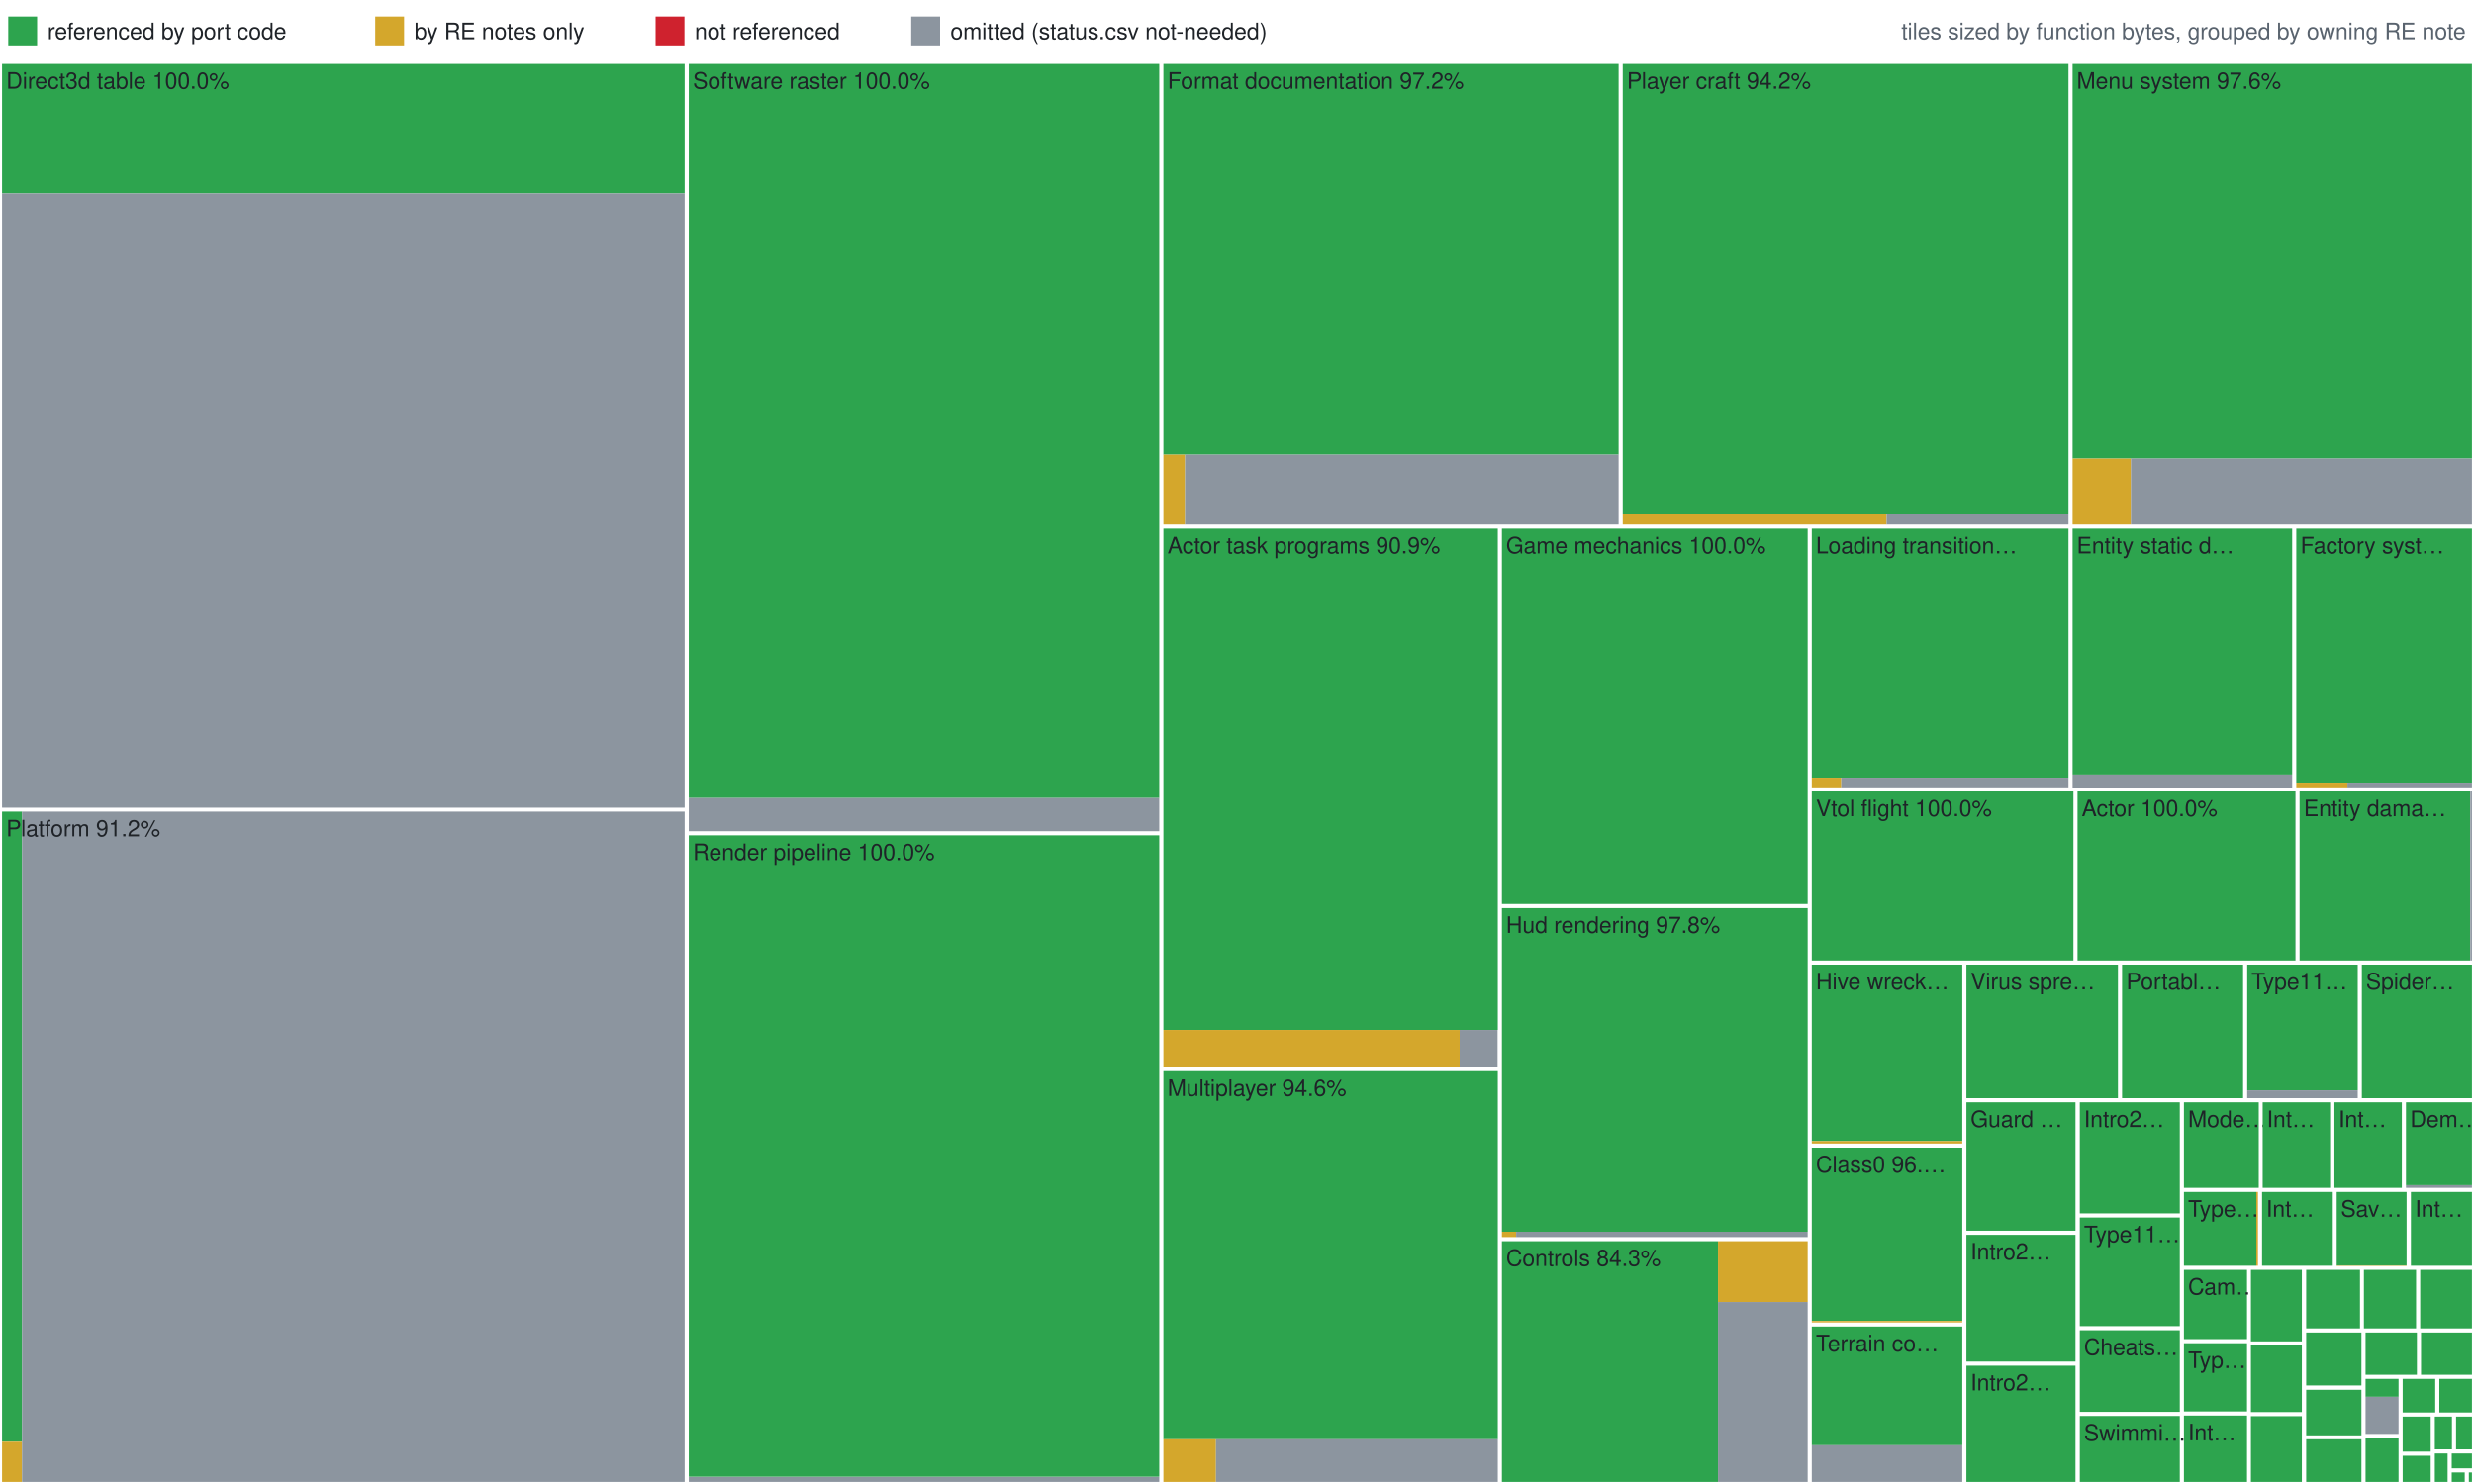
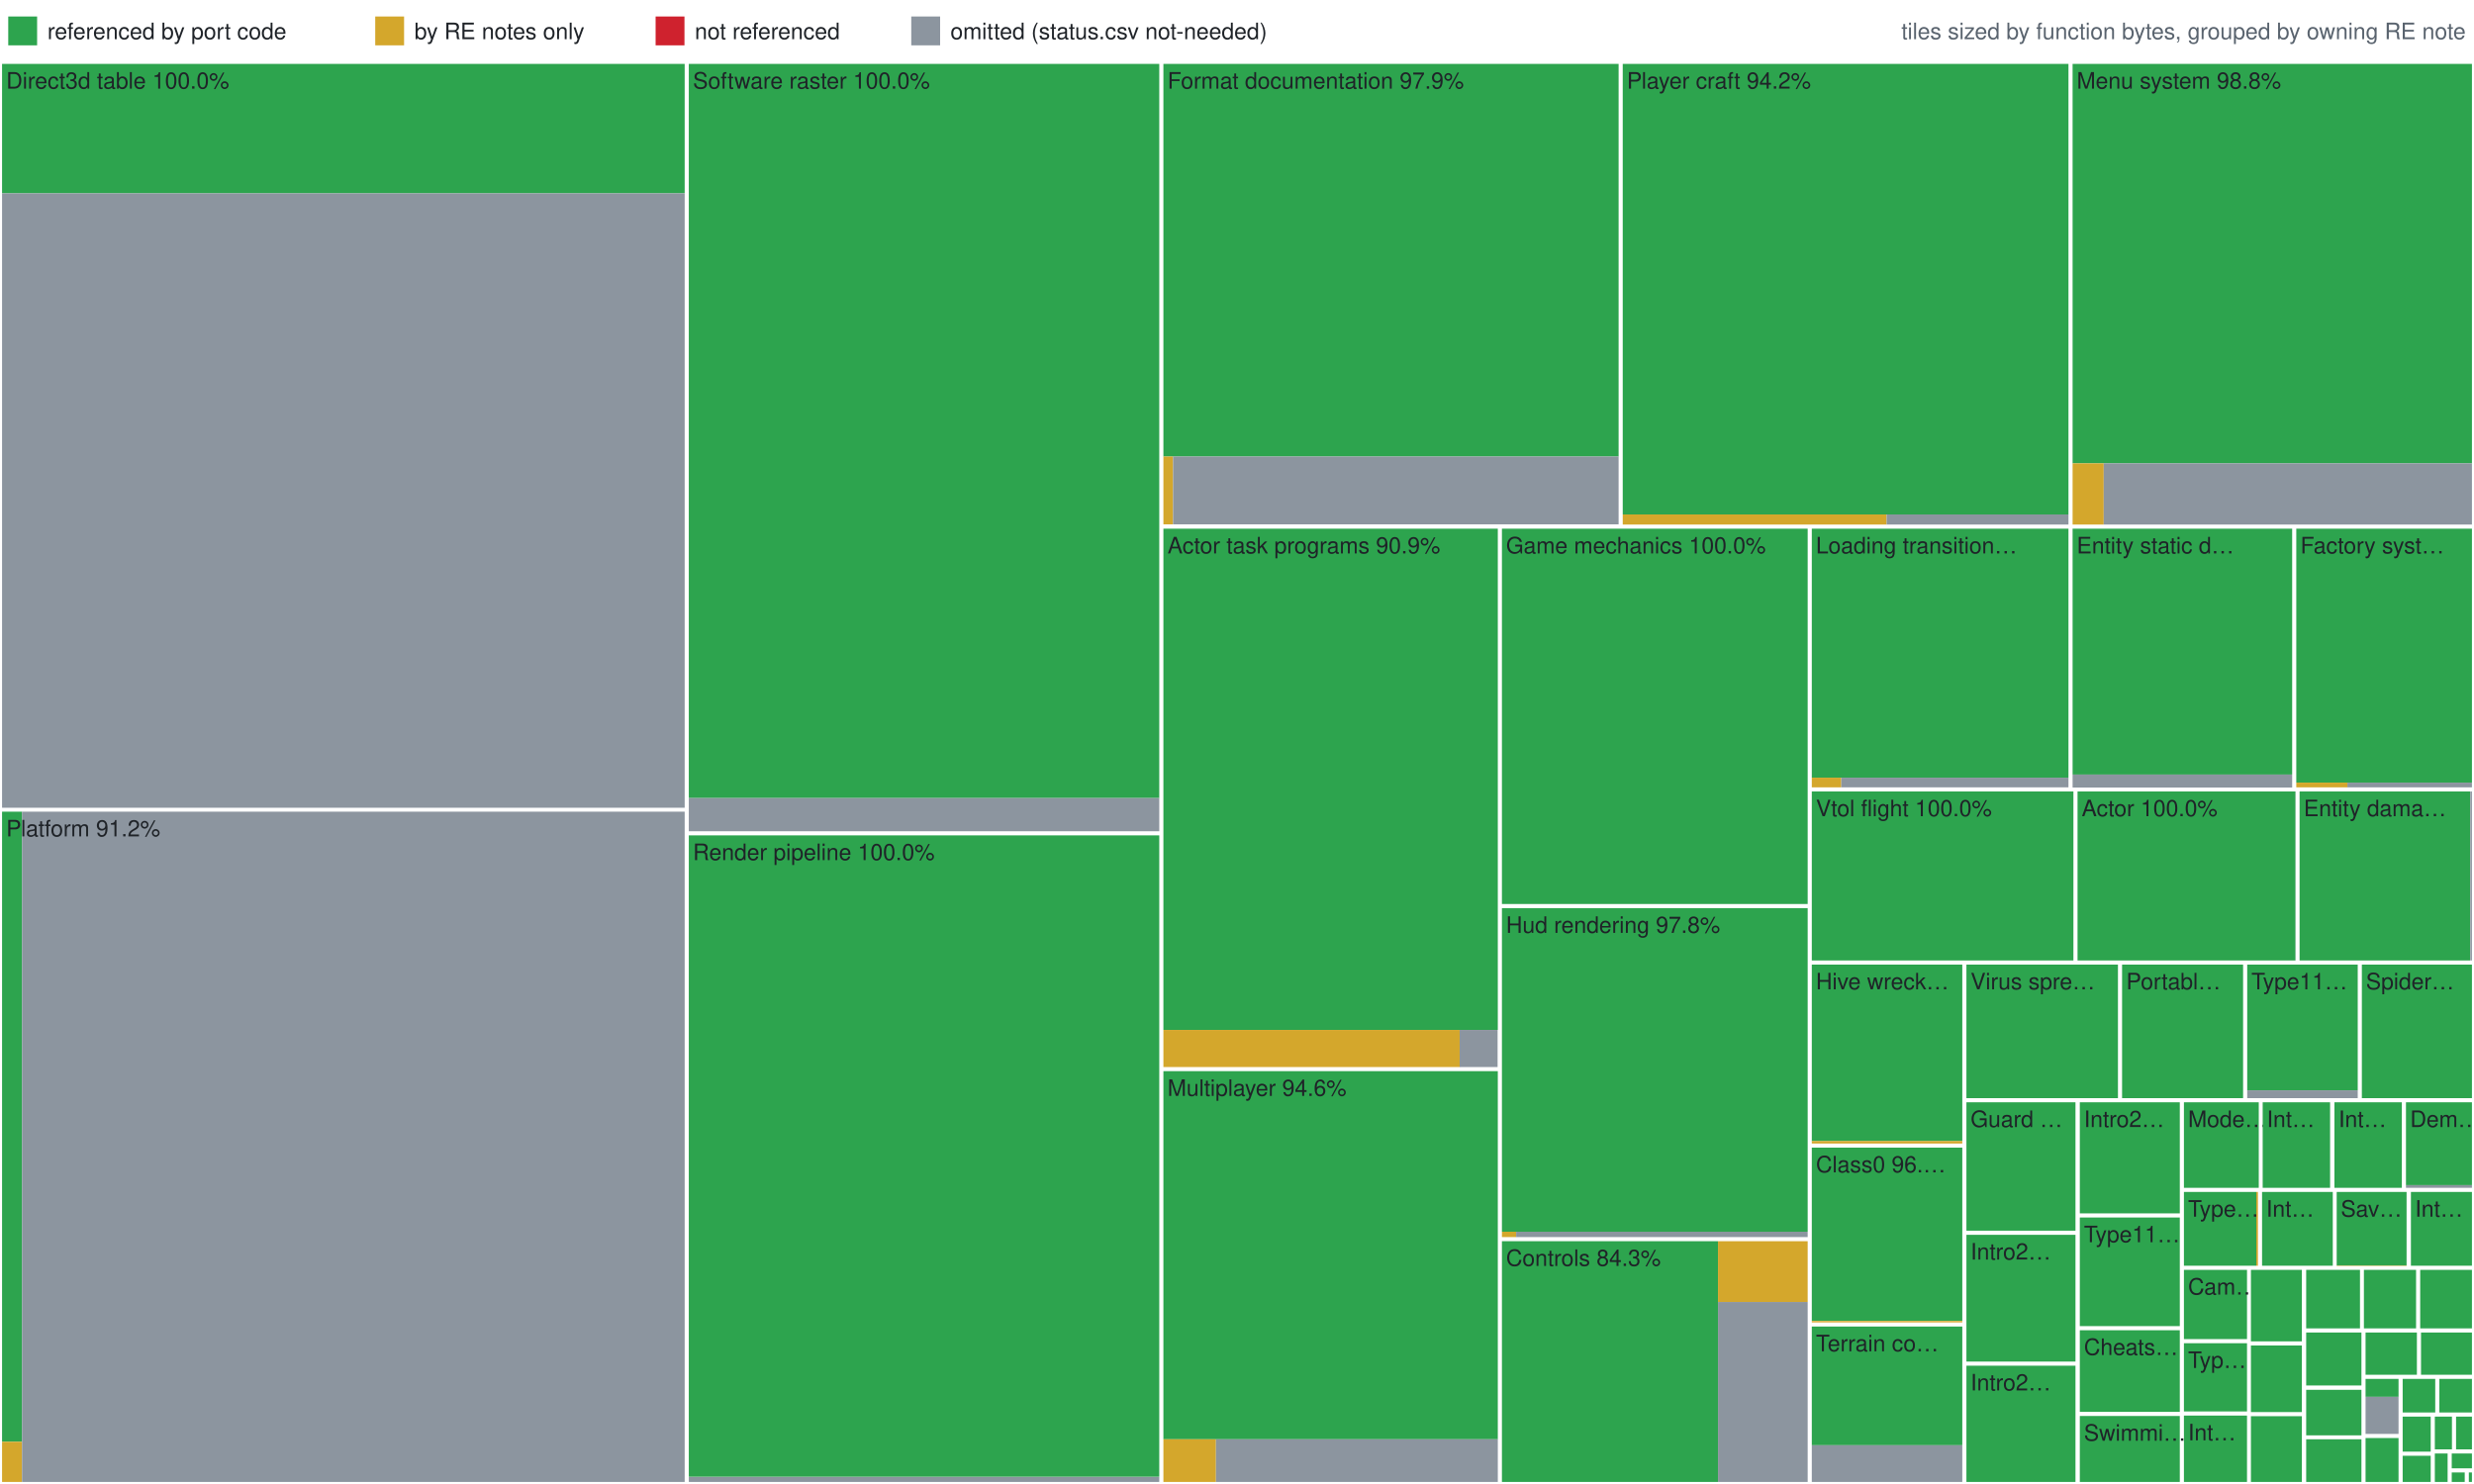
<svg xmlns="http://www.w3.org/2000/svg" width="1200" height="720" viewBox="0 0 1200 720" font-family="Segoe UI, Helvetica, Arial, sans-serif" font-size="11">
  <rect width="1200" height="720" fill="#ffffff" />
  <rect x="4" y="8" width="14" height="14" fill="#2da44e" />
  <text x="23" y="19" fill="#1f2328">referenced by port code</text>
  <rect x="182" y="8" width="14" height="14" fill="#d4a72c" />
  <text x="201" y="19" fill="#1f2328">by RE notes only</text>
  <rect x="318" y="8" width="14" height="14" fill="#cf222e" />
  <text x="337" y="19" fill="#1f2328">not referenced</text>
  <rect x="442" y="8" width="14" height="14" fill="#8c959f" />
  <text x="461" y="19" fill="#1f2328">omitted (status.csv not-needed)</text>
  <text x="1196" y="19" fill="#59636e" text-anchor="end">tiles sized by function bytes, grouped by owning RE note</text>
  <g>
    <rect x="1" y="31" width="331.1" height="62.8" fill="#2da44e" />
    <rect x="1" y="93.8" width="331.1" height="298.1" fill="#8c959f" />
    <text x="3" y="43" fill="#1f2328">Direct3d table 100.0%</text>
  </g>
  <g>
    <rect x="1" y="393.8" width="9.7" height="305.7" fill="#2da44e" />
    <rect x="1" y="699.5" width="9.7" height="19.5" fill="#d4a72c" />
    <rect x="10.7" y="393.8" width="321.4" height="325.2" fill="#8c959f" />
    <text x="3" y="405.8" fill="#1f2328">Platform 91.2%</text>
  </g>
  <g>
    <rect x="334.1" y="31" width="228.2" height="356.2" fill="#2da44e" />
    <rect x="334.1" y="387.2" width="228.2" height="16.1" fill="#8c959f" />
    <text x="336.1" y="43" fill="#1f2328">Software raster 100.0%</text>
  </g>
  <g>
    <rect x="334.1" y="405.3" width="228.2" height="311.2" fill="#2da44e" />
    <rect x="334.1" y="716.6" width="228.2" height="2.4" fill="#8c959f" />
    <text x="336.1" y="417.3" fill="#1f2328">Render pipeline 100.0%</text>
  </g>
  <g>
-     <rect x="564.3" y="31" width="220.8" height="189.6" fill="#2da44e" />
-     <rect x="564.3" y="220.6" width="10.5" height="33.9" fill="#d4a72c" />
-     <rect x="574.8" y="220.6" width="210.3" height="33.9" fill="#8c959f" />
-     <text x="566.3" y="43" fill="#1f2328">Format documentation 97.2%</text>
+     <rect x="564.3" y="31" width="220.8" height="190.5" fill="#2da44e" />
+     <rect x="564.3" y="221.5" width="4.7" height="32.9" fill="#d4a72c" />
+     <rect x="569" y="221.5" width="216.1" height="32.9" fill="#8c959f" />
+     <text x="566.3" y="43" fill="#1f2328">Format documentation 97.9%</text>
  </g>
  <g>
    <rect x="787.1" y="31" width="216.2" height="218.6" fill="#2da44e" />
    <rect x="787.1" y="249.6" width="128" height="4.9" fill="#d4a72c" />
    <rect x="915.1" y="249.6" width="88.2" height="4.9" fill="#8c959f" />
    <text x="789.1" y="43" fill="#1f2328">Player craft 94.2%</text>
  </g>
  <g>
-     <rect x="1005.3" y="31" width="193.7" height="191.5" fill="#2da44e" />
-     <rect x="1005.3" y="222.5" width="28.3" height="32" fill="#d4a72c" />
-     <rect x="1033.6" y="222.5" width="165.4" height="32" fill="#8c959f" />
-     <text x="1007.3" y="43" fill="#1f2328">Menu system 97.6%</text>
+     <rect x="1005.3" y="31" width="193.7" height="193.8" fill="#2da44e" />
+     <rect x="1005.3" y="224.8" width="15.1" height="29.7" fill="#d4a72c" />
+     <rect x="1020.4" y="224.8" width="178.6" height="29.7" fill="#8c959f" />
+     <text x="1007.3" y="43" fill="#1f2328">Menu system 98.8%</text>
  </g>
  <g>
    <rect x="564.3" y="256.5" width="162.2" height="243.2" fill="#2da44e" />
    <rect x="564.3" y="499.7" width="143.8" height="18" fill="#d4a72c" />
    <rect x="708" y="499.7" width="18.4" height="18" fill="#8c959f" />
    <text x="566.3" y="268.5" fill="#1f2328">Actor task programs 90.9%</text>
  </g>
  <g>
    <rect x="564.3" y="519.7" width="162.2" height="178.6" fill="#2da44e" />
    <rect x="564.3" y="698.3" width="25.5" height="20.7" fill="#d4a72c" />
    <rect x="589.8" y="698.3" width="136.7" height="20.7" fill="#8c959f" />
    <text x="566.3" y="531.7" fill="#1f2328">Multiplayer 94.6%</text>
  </g>
  <g>
    <rect x="728.5" y="256.5" width="148.3" height="182.1" fill="#2da44e" />
    <text x="730.5" y="268.5" fill="#1f2328">Game mechanics 100.0%</text>
  </g>
  <g>
    <rect x="728.5" y="440.6" width="148.3" height="157" fill="#2da44e" />
    <rect x="728.5" y="597.6" width="6.9" height="2.6" fill="#d4a72c" />
    <rect x="735.4" y="597.6" width="141.4" height="2.6" fill="#8c959f" />
    <text x="730.5" y="452.6" fill="#1f2328">Hud rendering 97.8%</text>
  </g>
  <g>
    <rect x="728.5" y="602.2" width="104.8" height="116.8" fill="#2da44e" />
    <rect x="833.3" y="602.2" width="43.5" height="29.5" fill="#d4a72c" />
    <rect x="833.3" y="631.7" width="43.5" height="87.3" fill="#8c959f" />
    <text x="730.5" y="614.2" fill="#1f2328">Controls 84.3%</text>
  </g>
  <g>
    <rect x="878.8" y="256.5" width="124.5" height="120.8" fill="#2da44e" />
    <rect x="878.8" y="377.3" width="14.3" height="4.7" fill="#d4a72c" />
    <rect x="893.1" y="377.3" width="110.2" height="4.7" fill="#8c959f" />
    <text x="880.8" y="268.5" fill="#1f2328">Loading transition…</text>
  </g>
  <g>
    <rect x="1005.3" y="256.5" width="106.5" height="119.3" fill="#2da44e" />
    <rect x="1005.3" y="375.8" width="106.5" height="6.3" fill="#8c959f" />
    <text x="1007.3" y="268.5" fill="#1f2328">Entity static d…</text>
  </g>
  <g>
    <rect x="1113.8" y="256.5" width="85.2" height="123.2" fill="#2da44e" />
    <rect x="1113.8" y="379.7" width="24.9" height="2.3" fill="#d4a72c" />
    <rect x="1138.6" y="379.7" width="60.4" height="2.3" fill="#8c959f" />
    <text x="1115.8" y="268.5" fill="#1f2328">Factory syst…</text>
  </g>
  <g>
    <rect x="878.8" y="384" width="126.9" height="82" fill="#2da44e" />
    <text x="880.8" y="396" fill="#1f2328">Vtol flight 100.0%</text>
  </g>
  <g>
    <rect x="1007.7" y="384" width="105.7" height="82" fill="#2da44e" />
    <rect x="1113.4" y="384" width="0.1" height="82" fill="#8c959f" />
    <text x="1009.7" y="396" fill="#1f2328">Actor 100.0%</text>
  </g>
  <g>
    <rect x="1115.4" y="384" width="82.7" height="82" fill="#2da44e" />
    <rect x="1198.2" y="384" width="0.8" height="82" fill="#8c959f" />
    <text x="1117.4" y="396" fill="#1f2328">Entity dama…</text>
  </g>
  <g>
    <rect x="878.8" y="468" width="73" height="85.6" fill="#2da44e" />
    <rect x="878.8" y="553.6" width="73" height="1.2" fill="#d4a72c" />
    <text x="880.8" y="480" fill="#1f2328">Hive wreck…</text>
  </g>
  <g>
    <rect x="878.8" y="556.8" width="73" height="84" fill="#2da44e" />
    <rect x="878.8" y="640.9" width="73" height="0.7" fill="#d4a72c" />
    <text x="880.8" y="568.8" fill="#1f2328">Class0 96.…</text>
  </g>
  <g>
    <rect x="878.8" y="643.6" width="73" height="57.6" fill="#2da44e" />
    <rect x="878.8" y="701.2" width="73" height="17.8" fill="#8c959f" />
    <text x="880.8" y="655.6" fill="#1f2328">Terrain co…</text>
  </g>
  <g>
    <rect x="953.8" y="468" width="73.5" height="64.8" fill="#2da44e" />
    <text x="955.8" y="480" fill="#1f2328">Virus spre…</text>
  </g>
  <g>
    <rect x="1029.3" y="468" width="58.7" height="64.8" fill="#2da44e" />
    <text x="1031.3" y="480" fill="#1f2328">Portabl…</text>
  </g>
  <g>
    <rect x="1090" y="468" width="53.6" height="61" fill="#2da44e" />
    <rect x="1090" y="529" width="53.6" height="3.8" fill="#8c959f" />
    <text x="1092" y="480" fill="#1f2328">Type11…</text>
  </g>
  <g>
    <rect x="1145.6" y="468" width="53.4" height="64.8" fill="#2da44e" />
    <text x="1147.6" y="480" fill="#1f2328">Spider…</text>
  </g>
  <g>
    <rect x="953.8" y="534.8" width="52.9" height="62.3" fill="#2da44e" />
    <text x="955.8" y="546.8" fill="#1f2328">Guard …</text>
  </g>
  <g>
    <rect x="953.8" y="599.1" width="52.9" height="61.5" fill="#2da44e" />
    <text x="955.8" y="611.1" fill="#1f2328">Intro2…</text>
  </g>
  <g>
    <rect x="953.8" y="662.6" width="52.9" height="56.4" fill="#2da44e" />
    <text x="955.8" y="674.6" fill="#1f2328">Intro2…</text>
  </g>
  <g>
    <rect x="1008.8" y="534.8" width="48.5" height="53.9" fill="#2da44e" />
    <text x="1010.8" y="546.8" fill="#1f2328">Intro2…</text>
  </g>
  <g>
    <rect x="1008.8" y="590.7" width="48.5" height="52.7" fill="#2da44e" />
    <text x="1010.8" y="602.7" fill="#1f2328">Type11…</text>
  </g>
  <g>
    <rect x="1008.8" y="645.4" width="48.5" height="39.6" fill="#2da44e" />
    <text x="1010.8" y="657.4" fill="#1f2328">Cheats…</text>
  </g>
  <g>
    <rect x="1008.8" y="687" width="48.5" height="32" fill="#2da44e" />
    <text x="1010.8" y="699" fill="#1f2328">Swimmi…</text>
  </g>
  <g>
    <rect x="1059.3" y="534.8" width="36.3" height="41.5" fill="#2da44e" />
    <text x="1061.3" y="546.8" fill="#1f2328">Mode…</text>
  </g>
  <g>
    <rect x="1097.5" y="534.8" width="32.7" height="41.5" fill="#2da44e" />
    <text x="1099.5" y="546.8" fill="#1f2328">Int…</text>
  </g>
  <g>
    <rect x="1132.3" y="534.8" width="32.7" height="41.5" fill="#2da44e" />
    <text x="1134.3" y="546.8" fill="#1f2328">Int…</text>
  </g>
  <g>
    <rect x="1167" y="534.8" width="32" height="40.2" fill="#2da44e" />
    <rect x="1167" y="575" width="32" height="1.3" fill="#8c959f" />
    <text x="1169" y="546.8" fill="#1f2328">Dem…</text>
  </g>
  <g>
    <rect x="1059.3" y="578.3" width="35.1" height="35.8" fill="#2da44e" />
    <rect x="1094.4" y="578.3" width="0.8" height="35.8" fill="#d4a72c" />
    <text x="1061.3" y="590.3" fill="#1f2328">Type…</text>
  </g>
  <g>
    <rect x="1097.2" y="578.3" width="34.3" height="35.8" fill="#2da44e" />
    <text x="1099.2" y="590.3" fill="#1f2328">Int…</text>
  </g>
  <g>
    <rect x="1133.4" y="578.3" width="33.9" height="35.7" fill="#2da44e" />
    <rect x="1133.4" y="613.9" width="33.9" height="0.2" fill="#d4a72c" />
    <text x="1135.4" y="590.3" fill="#1f2328">Sav…</text>
  </g>
  <g>
    <rect x="1169.4" y="578.3" width="29.6" height="35.8" fill="#2da44e" />
    <text x="1171.4" y="590.3" fill="#1f2328">Int…</text>
  </g>
  <g>
    <rect x="1059.3" y="616.1" width="30.6" height="33.6" fill="#2da44e" />
    <text x="1061.3" y="628.1" fill="#1f2328">Cam…</text>
  </g>
  <g>
    <rect x="1059.3" y="651.7" width="30.6" height="33.1" fill="#2da44e" />
    <text x="1061.3" y="663.7" fill="#1f2328">Typ…</text>
  </g>
  <g>
    <rect x="1059.3" y="686.8" width="30.6" height="32.2" fill="#2da44e" />
    <text x="1061.3" y="698.8" fill="#1f2328">Int…</text>
  </g>
  <g>
    <rect x="1091.8" y="616.1" width="24.7" height="34.7" fill="#2da44e" />
  </g>
  <g>
    <rect x="1091.8" y="652.8" width="24.7" height="32.3" fill="#2da44e" />
  </g>
  <g>
    <rect x="1091.8" y="687.1" width="24.7" height="31.9" fill="#2da44e" />
  </g>
  <g>
    <rect x="1118.6" y="616.1" width="26.1" height="28.4" fill="#2da44e" />
  </g>
  <g>
    <rect x="1146.6" y="616.1" width="25.3" height="28.4" fill="#2da44e" />
  </g>
  <g>
    <rect x="1173.9" y="616.1" width="25.1" height="28.4" fill="#2da44e" />
  </g>
  <g>
    <rect x="1118.6" y="646.5" width="26.8" height="25.7" fill="#2da44e" />
  </g>
  <g>
    <rect x="1118.6" y="674.3" width="26.8" height="22.1" fill="#2da44e" />
  </g>
  <g>
    <rect x="1118.6" y="698.3" width="26.8" height="20.7" fill="#2da44e" />
  </g>
  <g>
    <rect x="1147.4" y="646.5" width="24.9" height="20.5" fill="#2da44e" />
  </g>
  <g>
    <rect x="1174.3" y="646.5" width="24.7" height="20.5" fill="#2da44e" />
  </g>
  <g>
    <rect x="1147.4" y="669" width="16" height="8.7" fill="#2da44e" />
    <rect x="1147.4" y="677.7" width="16" height="18" fill="#8c959f" />
  </g>
  <g>
    <rect x="1147.4" y="697.7" width="16" height="21.3" fill="#2da44e" />
  </g>
  <g>
    <rect x="1165.4" y="669" width="15.8" height="16.3" fill="#2da44e" />
  </g>
  <g>
    <rect x="1183.2" y="669" width="15.8" height="16.3" fill="#2da44e" />
  </g>
  <g>
    <rect x="1165.4" y="687.3" width="13.6" height="17" fill="#2da44e" />
  </g>
  <g>
    <rect x="1165.4" y="706.3" width="13.6" height="12.7" fill="#2da44e" />
  </g>
  <g>
    <rect x="1181" y="687.3" width="8.3" height="15.9" fill="#2da44e" />
  </g>
  <g>
    <rect x="1191.3" y="687.3" width="7.7" height="15.9" fill="#2da44e" />
  </g>
  <g>
    <rect x="1181" y="705.2" width="6.2" height="13.8" fill="#2da44e" />
  </g>
  <g>
    <rect x="1189.2" y="705.2" width="9.8" height="7.2" fill="#2da44e" />
  </g>
  <g>
    <rect x="1189.2" y="714.4" width="6.3" height="4.6" fill="#2da44e" />
  </g>
  <g>
    <rect x="1197.5" y="714.4" width="1.5" height="4.6" fill="#2da44e" />
  </g>
</svg>
